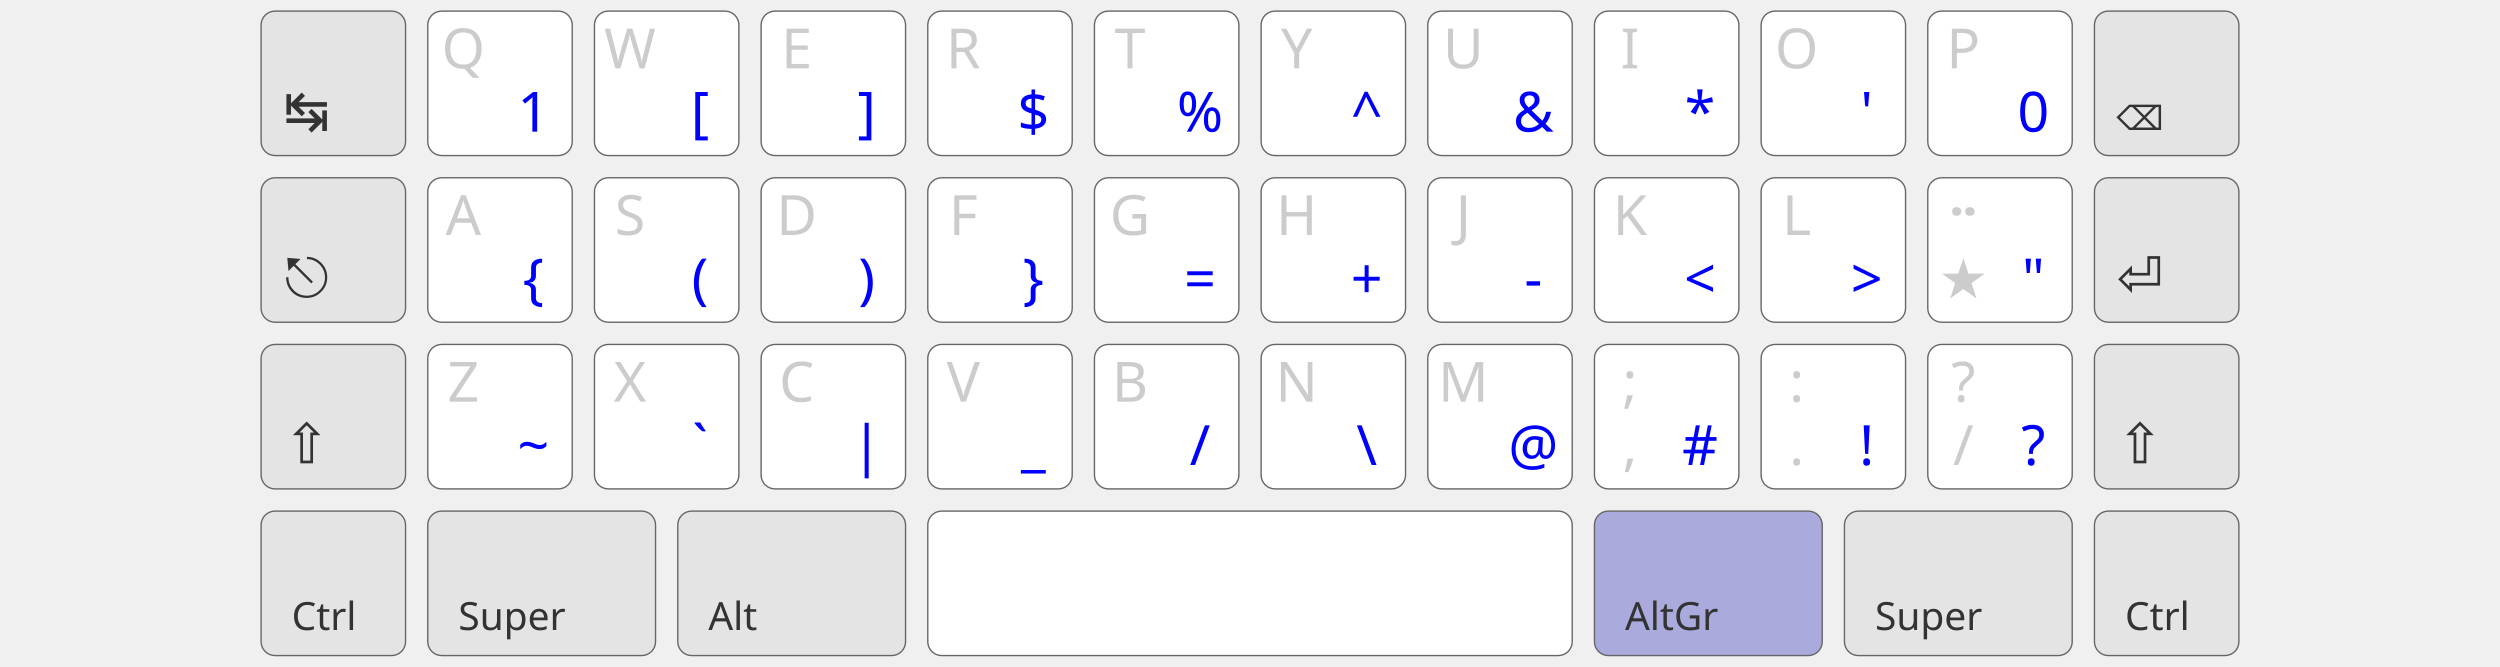
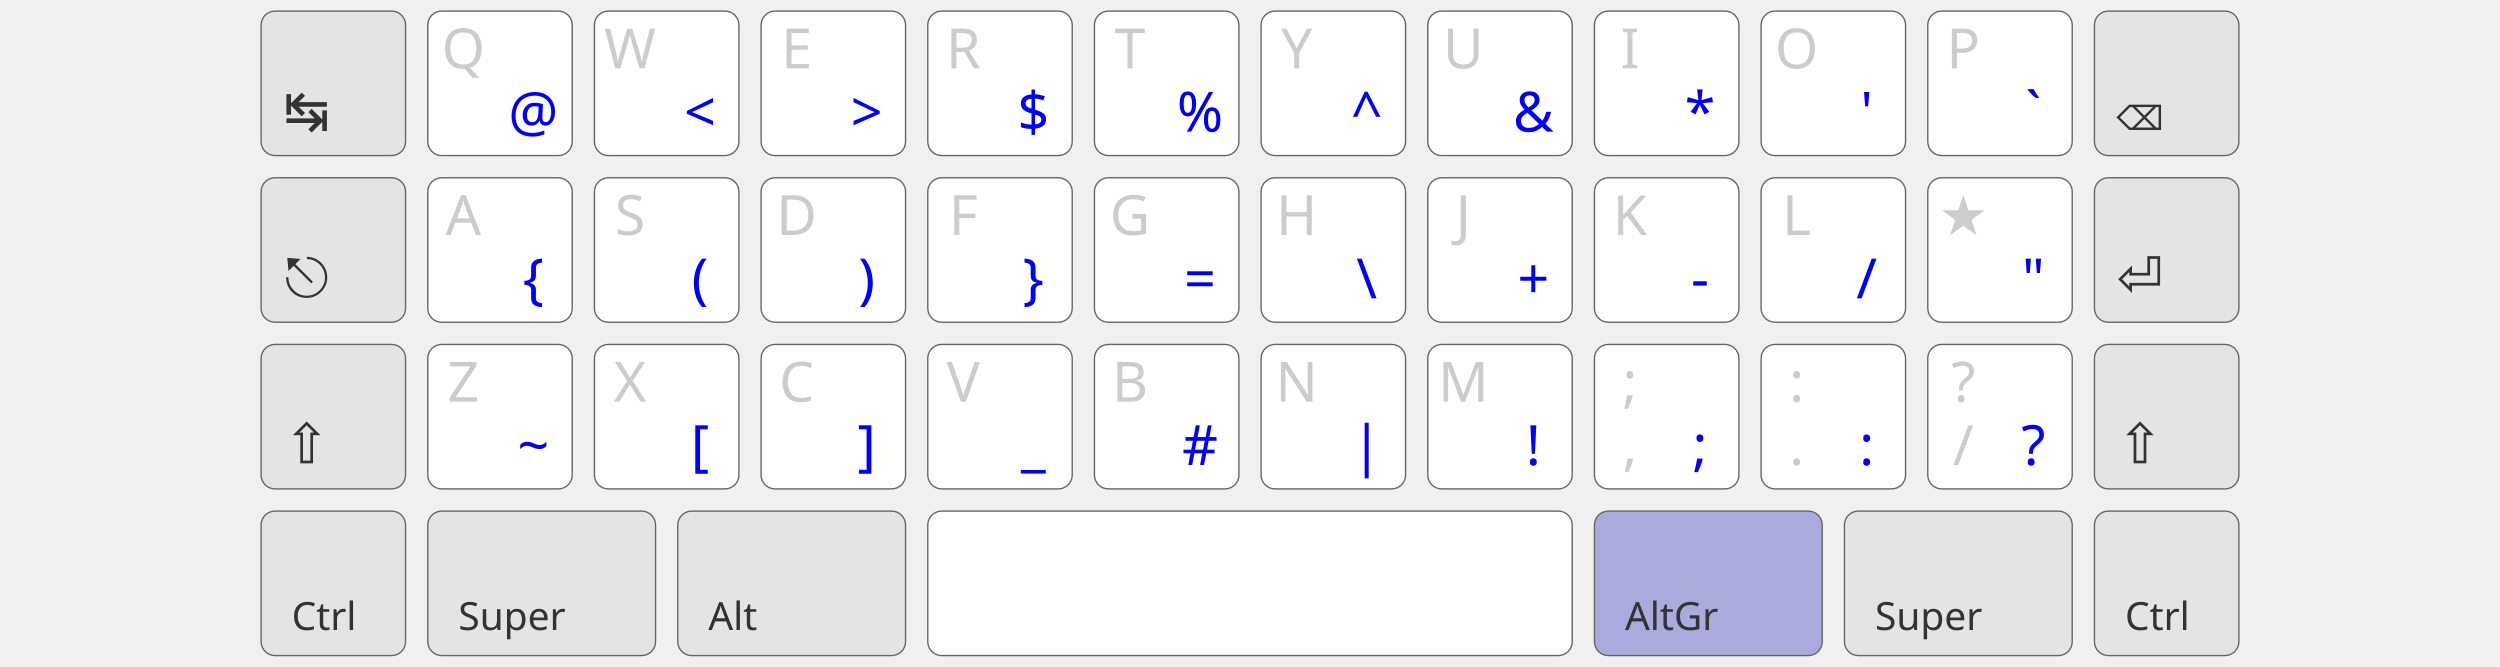
<svg xmlns="http://www.w3.org/2000/svg" class="gnu" viewBox="0 60 900 240">
  <style>
    rect, path {
      stroke: #666;
      stroke-width: .5px;
      fill: #fff;
    }
    .specialKey,
    .specialKey rect {
      fill: #e4e4e4;
    }
    .specialKey text {
      fill: #333;
    }
    text {
      fill: #333;
      fill: #ccc;
      font: normal 20px sans-serif;
      text-align: center;
    }

    #row_AD { transform: translate(64px,  64px); }
    #row_AC { transform: translate(64px, 124px); }
    #row_AB { transform: translate(64px, 184px); }
    #row_AA { transform: translate(64px, 244px); }

    /* .left   { transform: translate(-15px, 0); } */
    /* .right  { transform: translate(+15px, 0); } */

    .specialKey .win,
    .specialKey .gnu {
      font-size: 14px;
    }
    .specialKey .win,
    .specialKey .mac,
    .specialKey .gnu {
      display: none;
    }
    .mac .specialKey .mac,
    .gnu .specialKey .gnu,
    .win .specialKey .win { display: block; }

    /* dimmed AltGr + bold dead keys */
    .level3, .level4 { fill: blue; }
    .level5, .level6 { fill: green; }
    .deadKey {
      /* fill: red; */
      font-size: 16px;
      transform: translateY(-3px);
    }
    .diacritic {
      font-size: 24px;
      font-weight: bolder;
      transform: translateY(8px);
    }

    /* hide Level4 (Shift+AltGr) unless AltGr is pressed */
    .level4        { display: none; }
    .altgr .level4 { display: block; }

    /* highlight AltGr + Dead Keys */
    .dk .level1, .altgr .level1,
    .dk .level2, .altgr .level2 { opacity: 0.25; }
    .dk .level5, .altgr .level3,
    .dk .level6, .altgr .level4 { opacity: 1; }
    .dk .level3,
    .dk .level4 { display: none; }
  </style>
  <g id="row_AD">
    <g class="left">
      <g class="specialKey" transform="translate(30)">
        <rect width="52" height="52" rx="5" ry="5" />
        <text x="16.4" y="42.8" text-anchor="middle">↹</text>
      </g>
      <g transform="translate(90)">
        <rect width="52" height="52" rx="5" ry="5" />
        <g class="key" text-anchor="middle">
          <text x="12.8" y="20.6" class="level2">Q</text>
-           <text x="38.0" y="43.4" class="level3">1</text>
+           <text x="38.0" y="43.4" class="level3">@</text>
        </g>
      </g>
      <g transform="translate(150)">
        <rect width="52" height="52" rx="5" ry="5" />
        <g class="key" text-anchor="middle">
          <text x="12.8" y="20.6" class="level2">W</text>
-           <text x="38.0" y="43.4" class="level3">[</text>
+           <text x="38.0" y="43.4" class="level3">&lt;</text>
        </g>
      </g>
      <g transform="translate(210)">
        <rect width="52" height="52" rx="5" ry="5" />
        <g class="key" text-anchor="middle">
          <text x="12.8" y="20.6" class="level2">E</text>
-           <text x="38.0" y="43.4" class="level3">]</text>
+           <text x="38.0" y="43.4" class="level3">&gt;</text>
        </g>
      </g>
      <g transform="translate(270)">
        <rect width="52" height="52" rx="5" ry="5" />
        <g class="key" text-anchor="middle">
          <text x="12.8" y="20.6" class="level2">R</text>
          <text x="38.0" y="43.4" class="level3">$</text>
        </g>
      </g>
      <g transform="translate(330)">
        <rect width="52" height="52" rx="5" ry="5" />
        <g class="key" text-anchor="middle">
          <text x="12.8" y="20.6" class="level2">T</text>
          <text x="38.0" y="43.4" class="level3">%</text>
        </g>
      </g>
    </g>
    <g class="right">
      <g transform="translate(390)">
        <rect width="52" height="52" rx="5" ry="5" />
        <g class="key" text-anchor="middle">
          <text x="12.8" y="20.6" class="level2">Y</text>
          <text x="38.0" y="43.4" class="level3">^</text>
        </g>
      </g>
      <g transform="translate(450)">
        <rect width="52" height="52" rx="5" ry="5" />
        <g class="key" text-anchor="middle">
          <text x="12.8" y="20.6" class="level2">U</text>
          <text x="38.0" y="43.4" class="level3">&amp;</text>
        </g>
      </g>
      <g transform="translate(510)">
        <rect width="52" height="52" rx="5" ry="5" />
        <g class="key" text-anchor="middle">
          <text x="12.8" y="20.6" class="level2">I</text>
          <text x="38.0" y="43.4" class="level3">*</text>
        </g>
      </g>
      <g transform="translate(570)">
        <rect width="52" height="52" rx="5" ry="5" />
        <g class="key" text-anchor="middle">
          <text x="12.8" y="20.6" class="level2">O</text>
          <text x="38.0" y="43.4" class="level3">'</text>
        </g>
      </g>
      <g transform="translate(630)">
        <rect width="52" height="52" rx="5" ry="5" />
        <g class="key" text-anchor="middle">
          <text x="12.8" y="20.6" class="level2">P</text>
-           <text x="38.0" y="43.4" class="level3">0</text>
+           <text x="38.0" y="43.4" class="level3">`</text>
        </g>
      </g>
      <g class="specialKey" transform="translate(690)">
        <rect width="52" height="52" rx="5" ry="5" />
        <g class="key" text-anchor="middle">
          <text x="16.4" y="42.8" text-anchor="middle" style="font-size: 12px;">⌫</text>
        </g>
      </g>
    </g>
  </g>
  <g id="row_AC">
    <g class="left">
      <g class="specialKey" transform="translate(30)">
        <rect width="52" height="52" rx="5" ry="5" />
        <text x="16.4" y="42.8" text-anchor="middle">⎋</text>
      </g>
      <g transform="translate(90)">
        <rect width="52" height="52" rx="5" ry="5" />
        <g class="key" text-anchor="middle">
          <text x="12.8" y="20.6" class="level2">A</text>
          <text x="38.0" y="43.4" class="level3">{</text>
        </g>
      </g>
      <g transform="translate(150)">
        <rect width="52" height="52" rx="5" ry="5" />
        <g class="key" text-anchor="middle">
          <text x="12.8" y="20.6" class="level2">S</text>
          <text x="38.0" y="43.4" class="level3">(</text>
        </g>
      </g>
      <g transform="translate(210)">
        <rect width="52" height="52" rx="5" ry="5" />
        <g class="key" text-anchor="middle">
          <text x="12.8" y="20.6" class="level2">D</text>
          <text x="38.0" y="43.4" class="level3">)</text>
        </g>
      </g>
      <g transform="translate(270)">
        <rect width="52" height="52" rx="5" ry="5" />
        <g class="key" text-anchor="middle">
          <text x="12.8" y="20.6" class="level2">F</text>
          <text x="38.0" y="43.4" class="level3">}</text>
        </g>
      </g>
      <g transform="translate(330)">
        <rect width="52" height="52" rx="5" ry="5" />
        <g class="key" text-anchor="middle">
          <text x="12.8" y="20.6" class="level2">G</text>
          <text x="38.0" y="43.4" class="level3">=</text>
        </g>
      </g>
    </g>
    <g class="right">
      <g transform="translate(390)">
        <rect width="52" height="52" rx="5" ry="5" />
        <g class="key" text-anchor="middle">
          <text x="12.8" y="20.6" class="level2">H</text>
+           <text x="38.0" y="43.4" class="level3">\</text>
+         </g>
+       </g>
+       <g transform="translate(450)">
+         <rect width="52" height="52" rx="5" ry="5" />
+         <g class="key" text-anchor="middle">
+           <text x="12.8" y="20.6" class="level2">J</text>
          <text x="38.0" y="43.4" class="level3">+</text>
        </g>
      </g>
-       <g transform="translate(450)">
-         <rect width="52" height="52" rx="5" ry="5" />
-         <g class="key" text-anchor="middle">
-           <text x="12.8" y="20.6" class="level2">J</text>
+       <g transform="translate(510)">
+         <rect width="52" height="52" rx="5" ry="5" />
+         <g class="key" text-anchor="middle">
+           <text x="12.8" y="20.6" class="level2">K</text>
          <text x="38.0" y="43.4" class="level3">-</text>
        </g>
      </g>
-       <g transform="translate(510)">
-         <rect width="52" height="52" rx="5" ry="5" />
-         <g class="key" text-anchor="middle">
-           <text x="12.8" y="20.6" class="level2">K</text>
-           <text x="38.0" y="43.4" class="level3">&lt;</text>
-         </g>
-       </g>
      <g transform="translate(570)">
        <rect width="52" height="52" rx="5" ry="5" />
        <g class="key" text-anchor="middle">
          <text x="12.8" y="20.6" class="level2">L</text>
-           <text x="38.0" y="43.4" class="level3">&gt;</text>
+           <text x="38.0" y="43.4" class="level3">/</text>
        </g>
      </g>
      <g transform="translate(630)">
        <rect width="52" height="52" rx="5" ry="5" />
        <g class="key" text-anchor="middle">
-           <text x="12.8" y="43.4" class="level1">★</text>
-           <text x="12.8" y="20.6" class="level2 diacritic">¨</text>
+           <text x="12.8" y="20.6" class="level2">★</text>
          <text x="38.0" y="43.4" class="level3">"</text>
        </g>
      </g>
      <g class="specialKey" transform="translate(690)">
        <rect width="52" height="52" rx="5" ry="5" />
        <text x="16.4" y="42.8" text-anchor="middle">⏎</text>
      </g>
    </g>
  </g>
  <g id="row_AB">
    <g class="left">
      <g class="specialKey" transform="translate(30)">
        <rect width="52" height="52" rx="5" ry="5" />
        <text x="16.4" y="42.8" text-anchor="middle">⇧</text>
      </g>
      <g transform="translate(90)">
        <rect width="52" height="52" rx="5" ry="5" />
        <g class="key" text-anchor="middle">
          <text x="12.8" y="20.6" class="level2">Z</text>
          <text x="38.0" y="43.4" class="level3">~</text>
        </g>
      </g>
      <g transform="translate(150)">
        <rect width="52" height="52" rx="5" ry="5" />
        <g class="key" text-anchor="middle">
          <text x="12.8" y="20.6" class="level2">X</text>
-           <text x="38.0" y="43.4" class="level3">`</text>
+           <text x="38.0" y="43.4" class="level3">[</text>
        </g>
      </g>
      <g transform="translate(210)">
        <rect width="52" height="52" rx="5" ry="5" />
        <g class="key" text-anchor="middle">
          <text x="12.8" y="20.6" class="level2">C</text>
-           <text x="38.0" y="43.4" class="level3">|</text>
+           <text x="38.0" y="43.4" class="level3">]</text>
        </g>
      </g>
      <g transform="translate(270)">
        <rect width="52" height="52" rx="5" ry="5" />
        <g class="key" text-anchor="middle">
          <text x="12.8" y="20.6" class="level2">V</text>
          <text x="38.0" y="43.4" class="level3">_</text>
        </g>
      </g>
      <g transform="translate(330)">
        <rect width="52" height="52" rx="5" ry="5" />
        <g class="key" text-anchor="middle">
          <text x="12.8" y="20.6" class="level2">B</text>
-           <text x="38.0" y="43.4" class="level3">/</text>
+           <text x="38.0" y="43.4" class="level3">#</text>
        </g>
      </g>
    </g>
    <g class="right">
      <g transform="translate(390)">
        <rect width="52" height="52" rx="5" ry="5" />
        <g class="key" text-anchor="middle">
          <text x="12.8" y="20.6" class="level2">N</text>
-           <text x="38.0" y="43.4" class="level3">\</text>
+           <text x="38.0" y="43.4" class="level3">|</text>
        </g>
      </g>
      <g transform="translate(450)">
        <rect width="52" height="52" rx="5" ry="5" />
        <g class="key" text-anchor="middle">
          <text x="12.8" y="20.6" class="level2">M</text>
-           <text x="38.0" y="43.4" class="level3">@</text>
+           <text x="38.0" y="43.4" class="level3">!</text>
        </g>
      </g>
      <g transform="translate(510)">
        <rect width="52" height="52" rx="5" ry="5" />
        <g class="key" text-anchor="middle">
          <text x="12.8" y="43.4" class="level1">,</text>
          <text x="12.8" y="20.6" class="level2">;</text>
-           <text x="38.0" y="43.4" class="level3">#</text>
+           <text x="38.0" y="43.4" class="level3">;</text>
        </g>
      </g>
      <g transform="translate(570)">
        <rect width="52" height="52" rx="5" ry="5" />
        <g class="key" text-anchor="middle">
          <text x="12.8" y="43.4" class="level1">.</text>
          <text x="12.8" y="20.6" class="level2">:</text>
-           <text x="38.0" y="43.4" class="level3">!</text>
+           <text x="38.0" y="43.4" class="level3">:</text>
        </g>
      </g>
      <g transform="translate(630)">
        <rect width="52" height="52" rx="5" ry="5" />
        <g class="key" text-anchor="middle">
          <text x="12.8" y="43.4" class="level1">/</text>
          <text x="12.8" y="20.6" class="level2">?</text>
          <text x="38.0" y="43.4" class="level3">?</text>
        </g>
      </g>
      <g class="specialKey" transform="translate(690)">
        <rect width="52" height="52" rx="5" ry="5" />
        <text x="16.4" y="42.8" text-anchor="middle">⇧</text>
      </g>
    </g>
  </g>
  <g id="row_AA">
    <g class="left">
      <g class="specialKey" transform="translate(30)">
        <rect width="52" height="52" rx="5" ry="5" />
        <text x="11.0" y="42.8" class="win gnu">Ctrl</text>
        <text x="16.4" y="42.8" class="mac" text-anchor="middle">⌃</text>
      </g>
      <g class="specialKey" transform="translate(90)">
        <rect width="82" height="52" rx="5" ry="5" />
        <text x="11.0" y="42.8" class="win">Win</text>
        <text x="11.0" y="42.8" class="gnu">Super</text>
        <text x="16.4" y="42.8" class="mac" text-anchor="middle">⌘</text>
      </g>
      <g class="specialKey" transform="translate(180)">
        <rect width="82" height="52" rx="5" ry="5" />
        <text x="11.0" y="42.8" class="win gnu">Alt</text>
        <text x="16.4" y="42.8" class="mac" text-anchor="middle">⌥</text>
      </g>
    </g>
    <g class="homeKey" transform="translate(270)">
      <rect width="232" height="52" rx="5" ry="5" />
    </g>
    <g class="right">
      <g class="specialKey" transform="translate(510)">
        <rect width="82" height="52" rx="5" ry="5" style="fill: #aad;" />
        <text x="11.0" y="42.8" class="win gnu">AltGr</text>
        <text x="16.4" y="42.8" class="mac" text-anchor="middle">⌥</text>
      </g>
      <g class="specialKey" transform="translate(600)">
        <rect width="82" height="52" rx="5" ry="5" />
        <text x="11.0" y="42.8" class="win">Win</text>
        <text x="11.0" y="42.8" class="gnu">Super</text>
        <text x="16.4" y="42.8" class="mac" text-anchor="middle">⌘</text>
      </g>
      <g class="specialKey" transform="translate(690)">
        <rect width="52" height="52" rx="5" ry="5" />
        <text x="11.0" y="42.8" class="win gnu">Ctrl</text>
        <text x="16.4" y="42.8" class="mac" text-anchor="middle">⌃</text>
      </g>
    </g>
  </g>
</svg>
